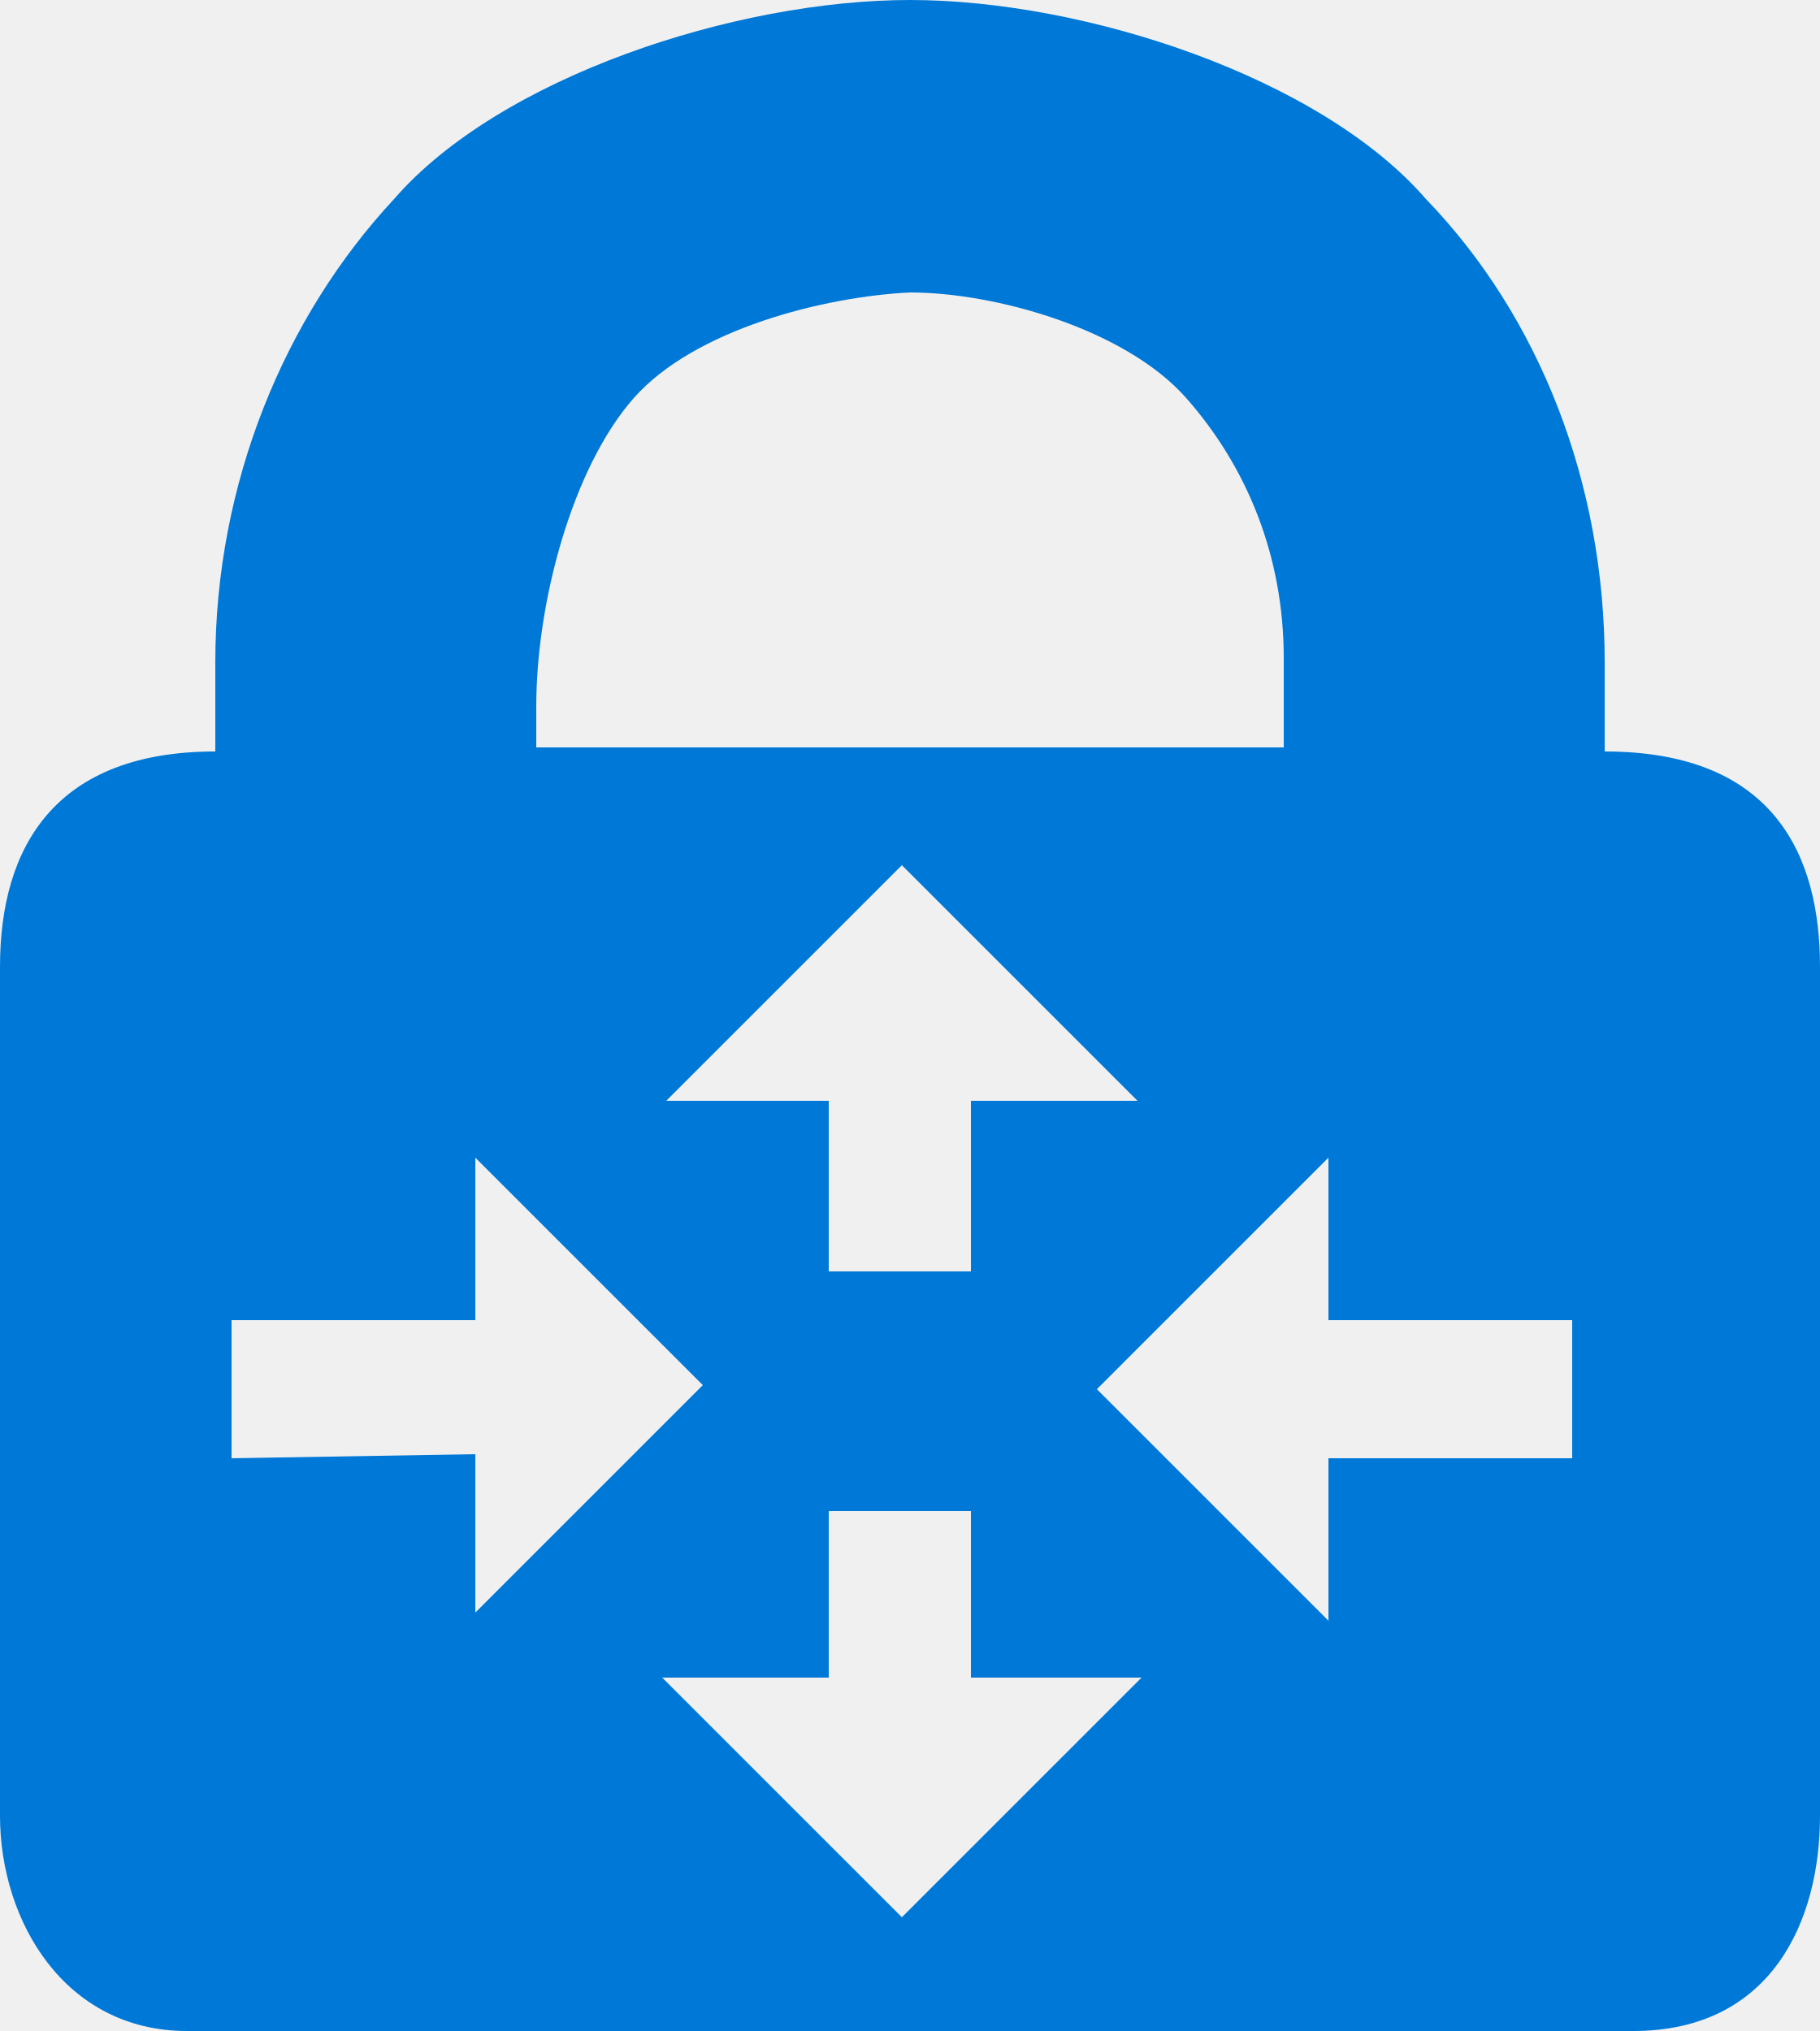
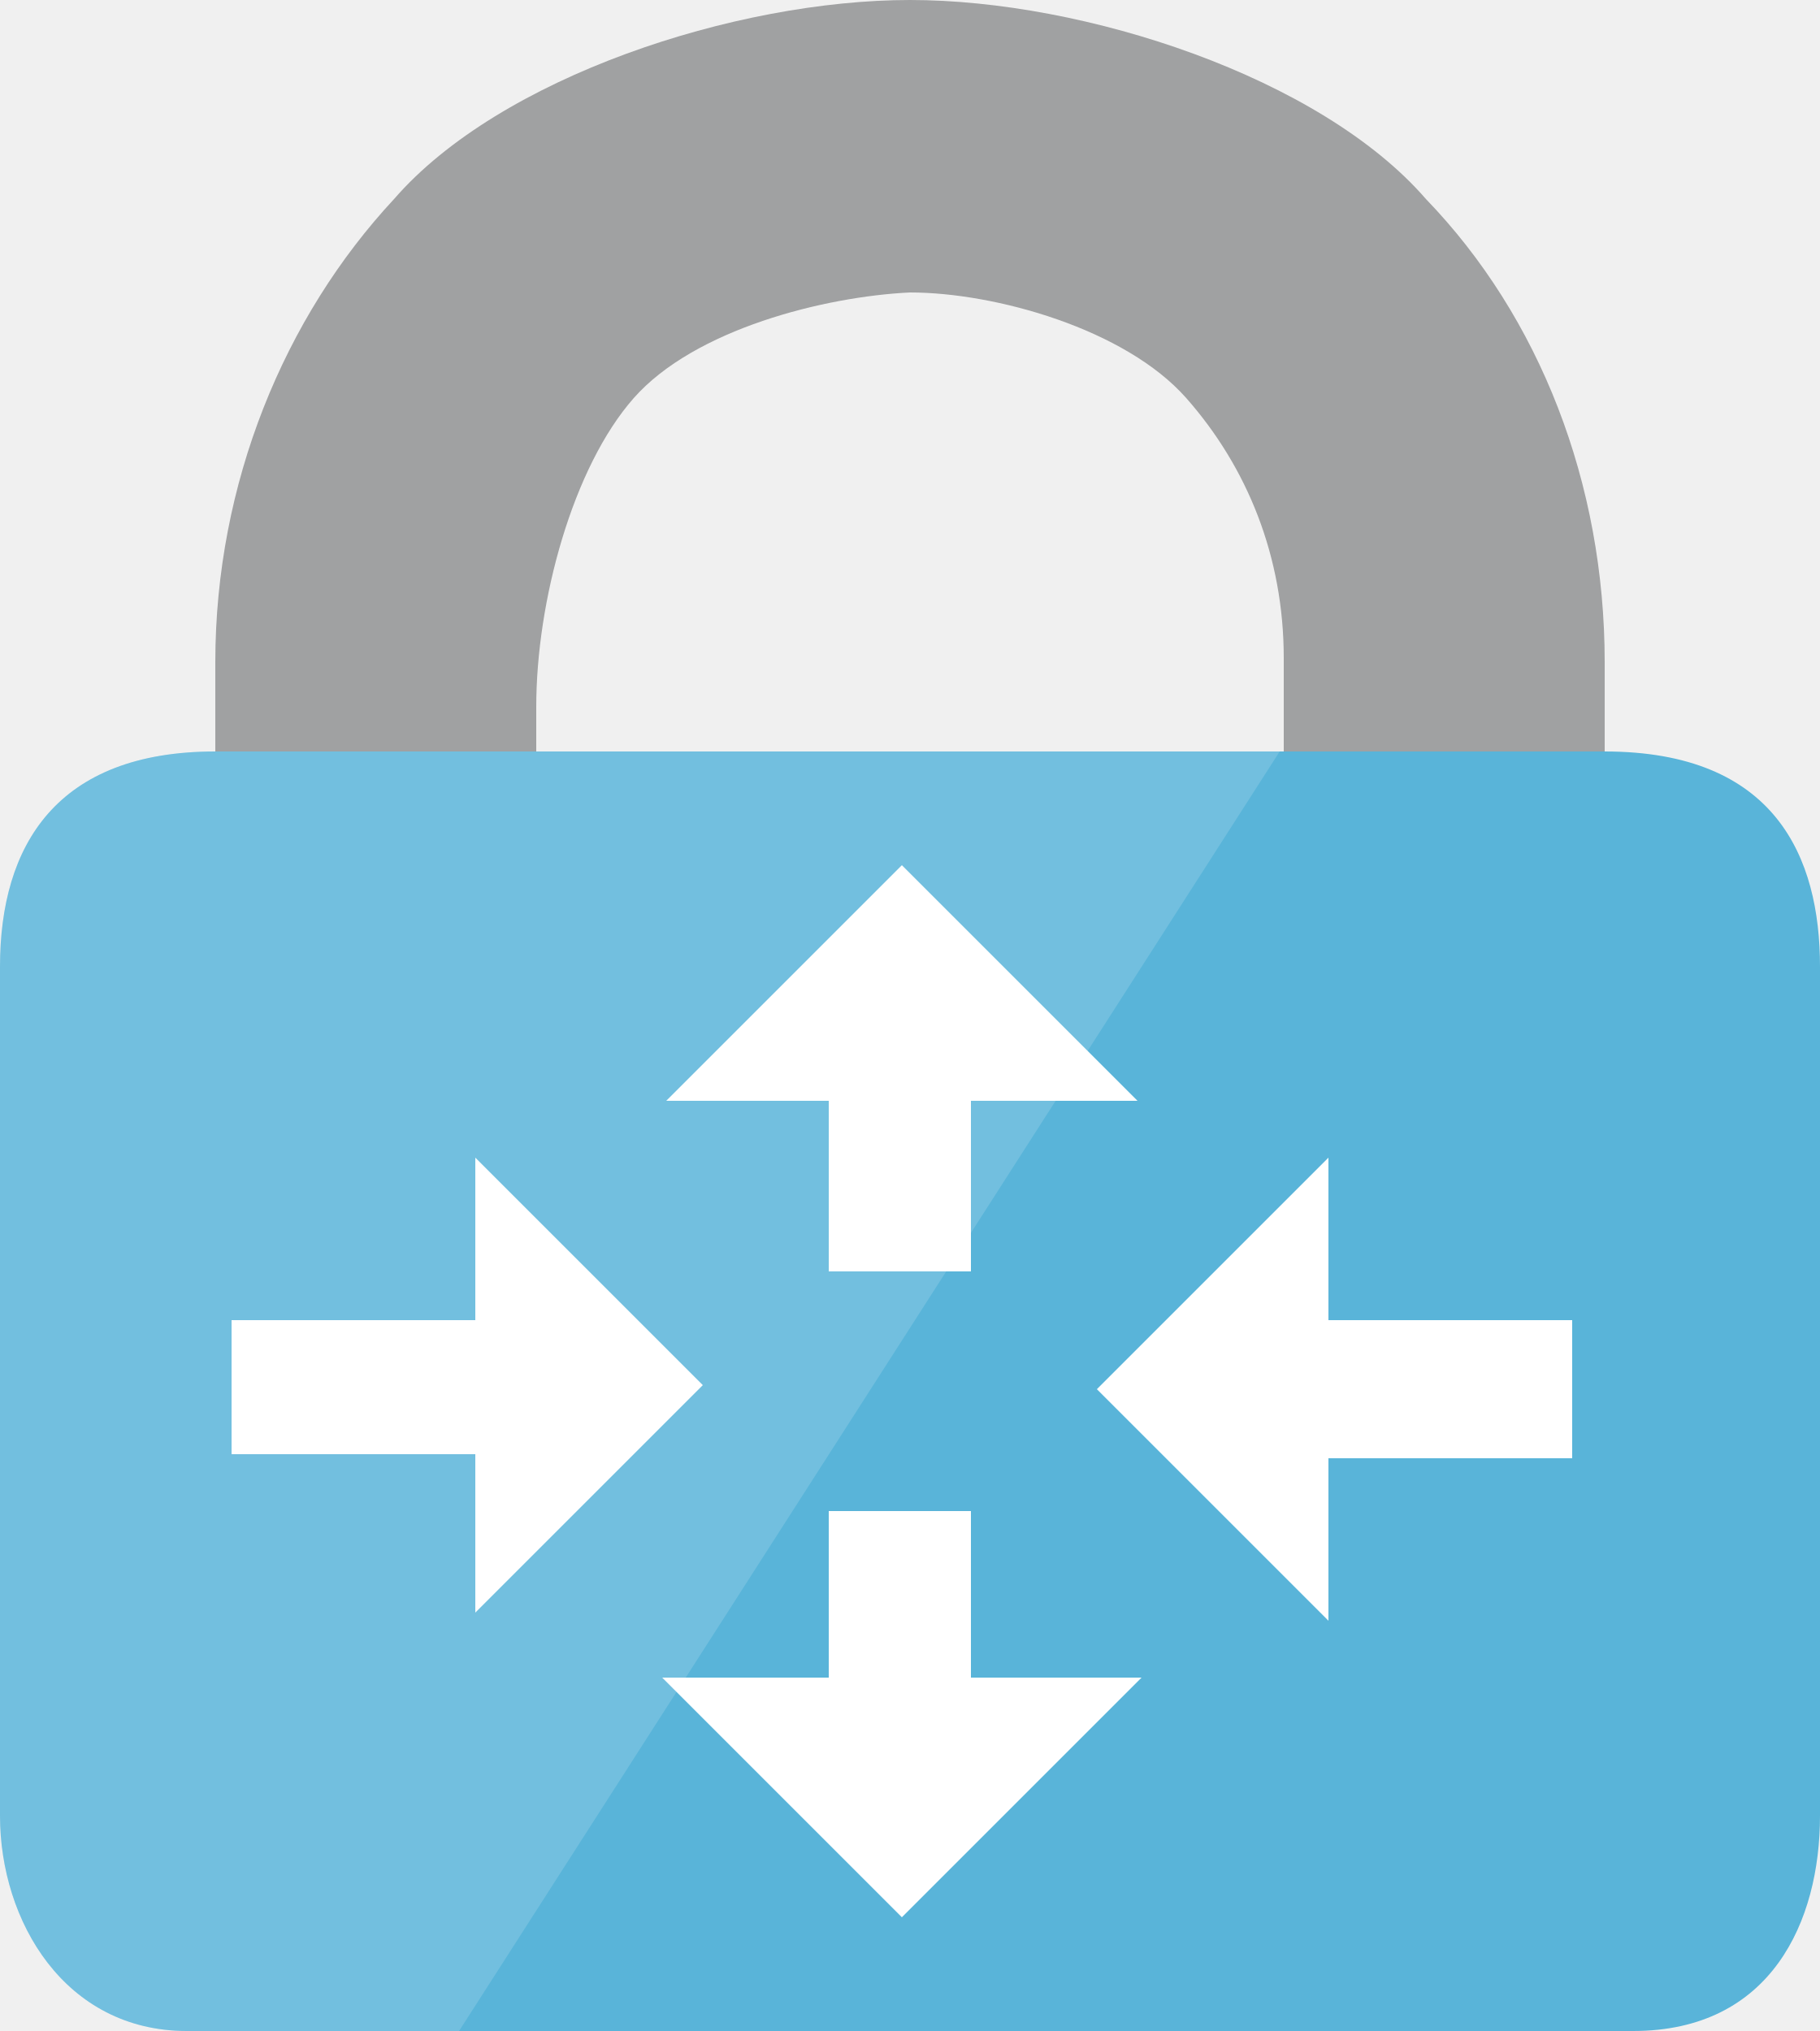
- <svg xmlns="http://www.w3.org/2000/svg" version="1.1" id="Layer_1" x="0px" y="0px" viewBox="-280 372 44.8 50" xml:space="preserve" width="44.8" height="50">
-   <defs id="defs12" />
-   <style type="text/css" id="style2">
- 	.st0{fill:#0078D7;}
- </style>
-   <path class="st0" d="m -240.5,390.5 v 0 -2.2 c 0,-4.4 -1.6,-8.5 -4.4,-11.4 -2.6,-3 -8.4,-4.9 -12.7,-4.9 -4.3,0 -10.1,1.9 -12.7,4.9 -2.7,2.9 -4.4,7 -4.4,11.4 v 2.2 0 c -3.9,0 -5.3,2.3 -5.3,5.3 v 20.9 c 0,2.6 1.6,5.3 4.6,5.3 h 35.6 c 3.4,0 4.6,-2.7 4.6,-5.3 v -20.9 c 0,-2.7 -1.1,-5.3 -5.3,-5.3 z m -26.3,-1.1 c 0,-2.6 0.9,-5.9 2.4,-7.6 1.5,-1.7 4.7,-2.5 6.8,-2.6 2.1,0 5.3,0.9 6.8,2.6 1.5,1.7 2.4,3.9 2.4,6.4 v 2.2 h -18.4 z m 3.2,9.7 5.8,-5.8 5.8,5.8 h -4.1 v 4.2 h -3.5 v -4.2 z m -10.7,8.8 v -3.4 h 6 v -4 l 5.6,5.6 -5.6,5.6 v -3.9 z m 16.5,11.3 -5.9,-5.9 h 4.1 v -4.1 h 3.5 v 4.1 h 4.2 z m 16.5,-11.3 h -6 v 4 l -5.7,-5.7 5.7,-5.7 v 4 h 6 z" id="path4" style="fill:#0078d7" />
-   <g id="paths" transform="translate(-2.6)">
-     <g id="Access_control">
- 	</g>
-     <g id="Azure_active_directory">
- 	</g>
-   </g>
+ <svg xmlns="http://www.w3.org/2000/svg" version="1.1" id="Layer_1" x="0px" y="0px" width="44.8" height="50" viewBox="0 0 44.8 50" enable-background="new 0 0 50 50" xml:space="preserve">
+   <defs id="defs13" />
+   <path d="m 39.5,18.5 v 0 -2.2 C 39.5,11.9 37.9,7.8 35.1,4.9 32.5,1.9 26.7,0 22.4,0 18.1,0 12.3,1.9 9.7,4.9 7,7.8 5.3,11.9 5.3,16.3 v 2.2 0 l 7.9,0.9 v -2 c 0,-2.6 0.9,-5.9 2.4,-7.6 1.5,-1.7 4.7,-2.5 6.8,-2.6 2.1,0 5.3,0.9 6.8,2.6 1.5,1.7 2.4,3.9 2.4,6.4 v 3.2 z" id="path2" style="fill:#a0a1a2" />
+   <path d="m 5.3,18.5 v 0 C 1.4,18.5 0,20.8 0,23.8 V 44.7 C 0,47.3 1.6,50 4.6,50 h 35.6 c 3.4,0 4.6,-2.7 4.6,-5.3 V 23.8 c 0,-2.7 -1.1,-5.3 -5.3,-5.3 v 0 z" id="path4" style="fill:#59b4d9" />
+   <path d="m 31.5,18.5 v 0 H 5.3 v 0 C 1.4,18.5 0,20.8 0,23.8 V 44.7 C 0,47.3 1.6,50 4.6,50 h 6.7 z" id="path6" style="opacity:0.15;fill:#ffffff" />
+   <path d="m 16.4,27.1 5.8,-5.8 5.8,5.8 h -4.1 v 4.2 h -3.5 v -4.2 c 0,0 -4,0 -4,0 z M 5.7,35.9 v -3.4 h 6 v -4 l 5.6,5.6 -5.6,5.6 v -3.9 h -6 z m 16.5,11.3 -5.9,-5.9 h 4.1 v -4.1 h 3.5 v 4.1 h 4.2 z M 38.7,35.9 h -6 v 4 L 27,34.2 32.7,28.5 v 4 h 6 z" id="path8" style="fill:#ffffff" />
</svg>
